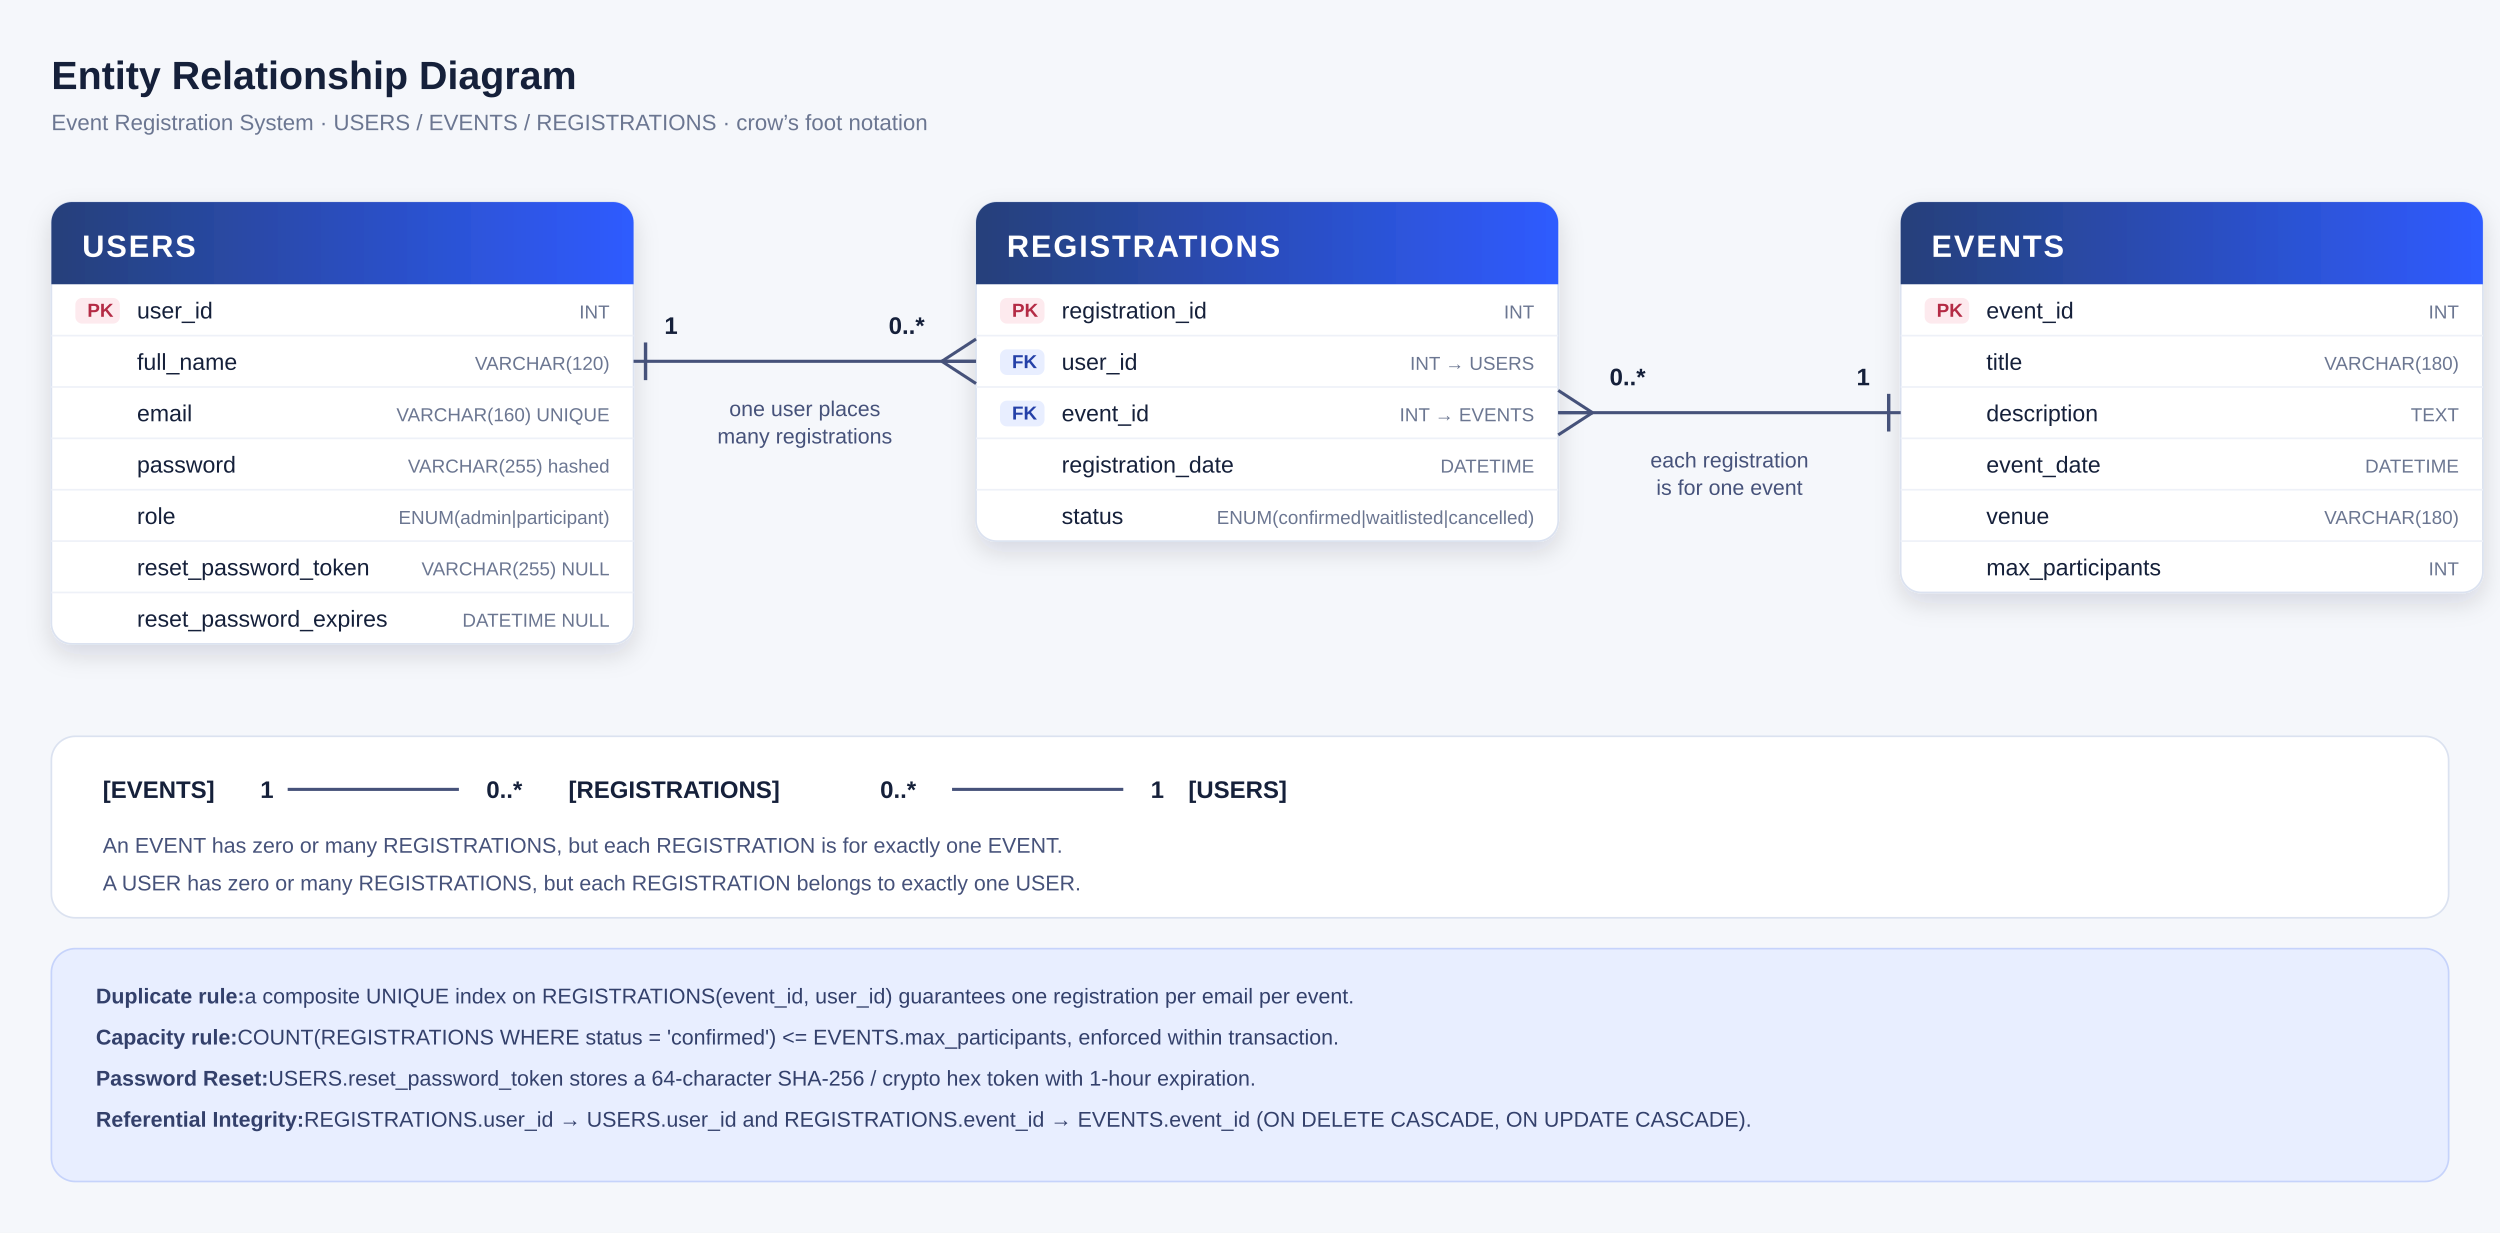
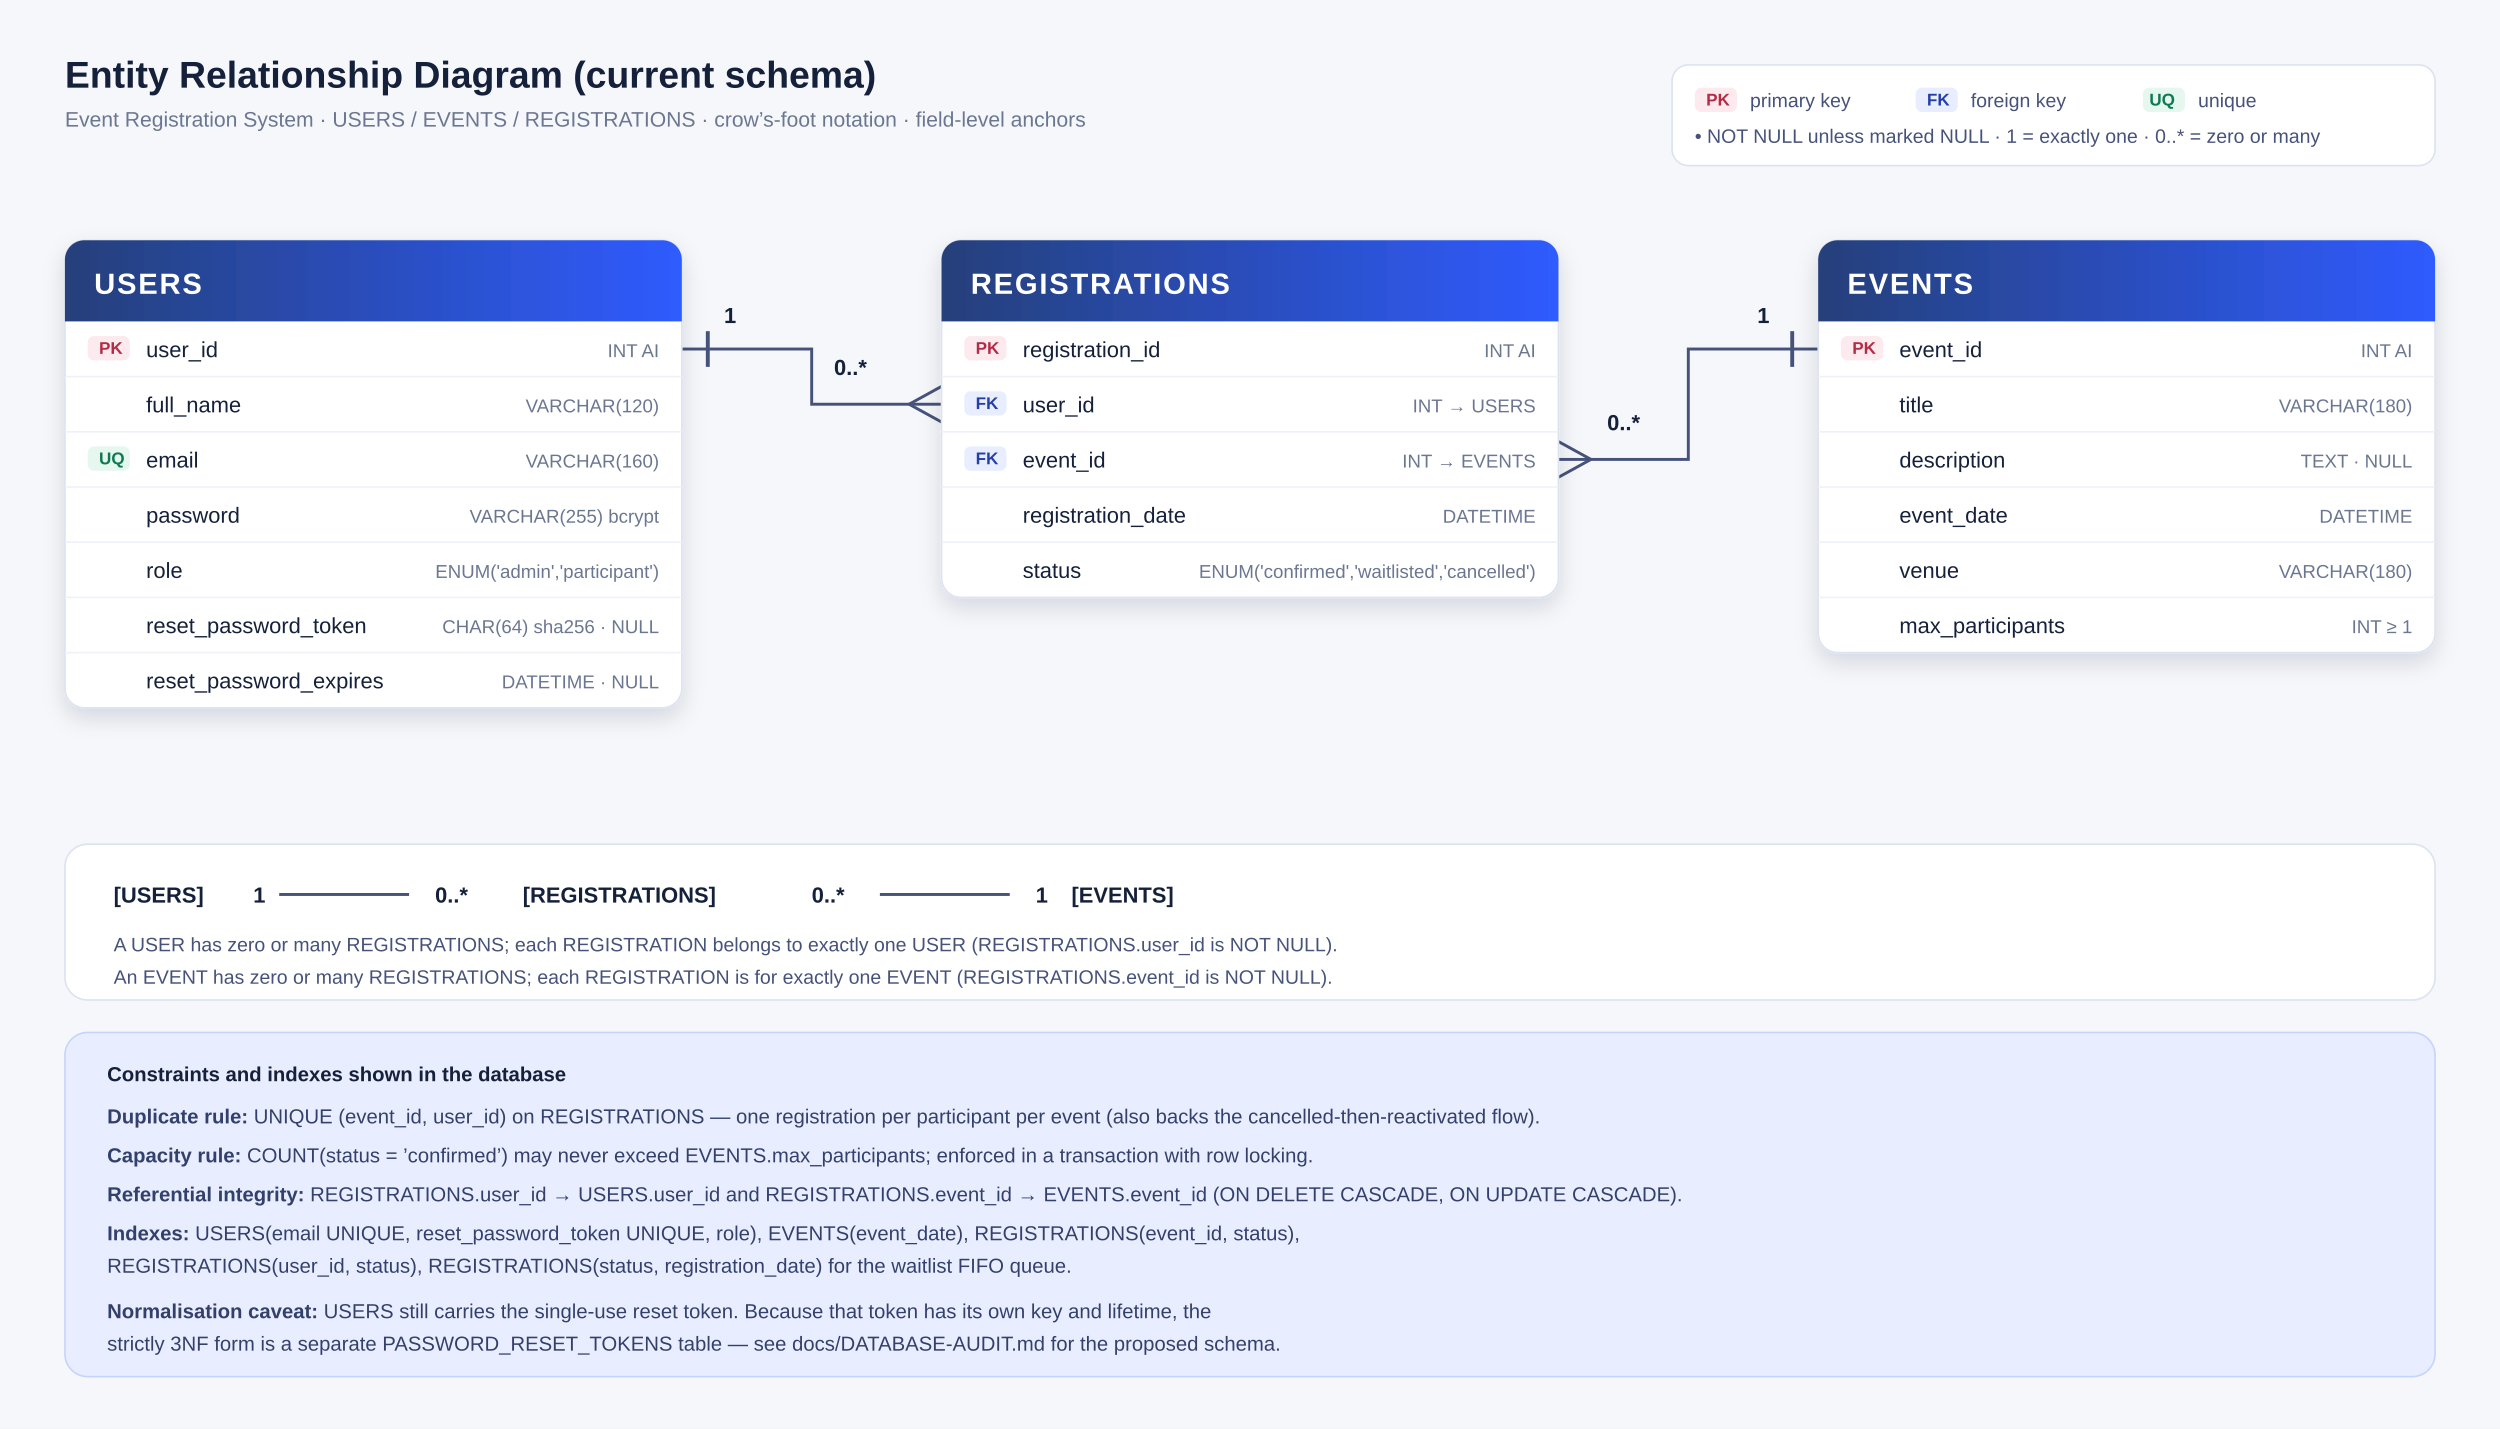
- <svg xmlns="http://www.w3.org/2000/svg" viewBox="0 0 1460 720" width="1460" height="720" font-family="'Segoe UI',Arial,Helvetica,sans-serif">
+ <svg xmlns="http://www.w3.org/2000/svg" viewBox="0 0 1540 880" width="1540" height="880" font-family="'Segoe UI',Arial,Helvetica,sans-serif">
  <defs>
    <linearGradient id="hd" x1="0" y1="0" x2="1" y2="0">
      <stop offset="0%" stop-color="#26407a" />
      <stop offset="100%" stop-color="#2f5bff" />
    </linearGradient>
-     <style>.ent-title{fill:#fff;font-size:18px;font-weight:700;letter-spacing:.06em}.fld{fill:#15203a;font-size:13.5px}.typ{fill:#6b7691;font-size:11px}.pk{fill:#b42b45;font-size:11px;font-weight:700}.fk{fill:#2440a8;font-size:11px;font-weight:700}.rel{fill:#15203a;font-size:14px;font-weight:700}.card{fill:#46527a;font-size:12.5px}.note{fill:#33406b;font-size:12.5px}.h1{fill:#15203a;font-size:23px;font-weight:700}.sub{fill:#6b7691;font-size:13px}</style>
+     <style>.ent-title{fill:#fff;font-size:18px;font-weight:700;letter-spacing:.06em}.fld{fill:#15203a;font-size:13.5px}.typ{fill:#6b7691;font-size:11.5px}.pk{fill:#b42b45;font-size:10.5px;font-weight:700}.fk{fill:#2440a8;font-size:10.5px;font-weight:700}.uq{fill:#0c7a52;font-size:10.5px;font-weight:700}.rel{fill:#15203a;font-size:13.5px;font-weight:700}.card{fill:#46527a;font-size:12px}.note{fill:#33406b;font-size:12.5px}.note-b{fill:#15203a;font-size:12.5px;font-weight:700}.h1{fill:#15203a;font-size:23px;font-weight:700}.sub{fill:#6b7691;font-size:13px}.legend{fill:#46527a;font-size:12px}</style>
    <filter id="sh" x="-20%" y="-20%" width="140%" height="140%">
      <feDropShadow dx="0" dy="6" stdDeviation="7" flood-color="#15203a" flood-opacity="0.13" />
    </filter>
+     <marker id="many" markerWidth="1" markerHeight="1" />
  </defs>
-   <rect width="1460" height="720" fill="#f5f7fb" />
-   <text class="h1" x="30" y="52">Entity Relationship Diagram</text>
-   <text class="sub" x="30" y="76">Event Registration System · USERS / EVENTS / REGISTRATIONS · crow’s foot notation</text>
+   <rect width="1540" height="880" fill="#f5f7fb" />
+   <text class="h1" x="40" y="54">Entity Relationship Diagram (current schema)</text>
+   <text class="sub" x="40" y="78">Event Registration System · USERS / EVENTS / REGISTRATIONS · crow’s-foot notation · field-level anchors</text>
+   <rect x="1030" y="40" width="470" height="62" rx="10" fill="#fff" stroke="#dbe2f0" />
+   <rect x="1044" y="54" width="26" height="15" rx="4" fill="#fdeaee" />
+   <text class="pk" x="1051" y="65">PK</text>
+   <text class="legend" x="1078" y="66">primary key</text>
+   <rect x="1180" y="54" width="26" height="15" rx="4" fill="#e8eeff" />
+   <text class="fk" x="1187" y="65">FK</text>
+   <text class="legend" x="1214" y="66">foreign key</text>
+   <rect x="1320" y="54" width="26" height="15" rx="4" fill="#e6f7ef" />
+   <text class="uq" x="1324" y="65">UQ</text>
+   <text class="legend" x="1354" y="66">unique</text>
+   <text class="legend" x="1044" y="88">• NOT NULL unless marked NULL · 1 = exactly one · 0..* = zero or many</text>
+   <polyline points="420,215.0 500.0,215.0 500.0,249.0 580,249.0" fill="none" stroke="#46527a" stroke-width="1.8" />
+   <line x1="436" y1="204.0" x2="436" y2="226.0" stroke="#46527a" stroke-width="2.4" />
+   <line x1="580" y1="238.0" x2="560" y2="249.0" stroke="#46527a" stroke-width="1.8" />
+   <line x1="580" y1="260.0" x2="560" y2="249.0" stroke="#46527a" stroke-width="1.8" />
+   <polyline points="1120,215.0 1040.0,215.0 1040.0,283.0 960,283.0" fill="none" stroke="#46527a" stroke-width="1.8" />
+   <line x1="1104" y1="204.0" x2="1104" y2="226.0" stroke="#46527a" stroke-width="2.4" />
+   <line x1="960" y1="272.0" x2="980" y2="283.0" stroke="#46527a" stroke-width="1.8" />
+   <line x1="960" y1="294.0" x2="980" y2="283.0" stroke="#46527a" stroke-width="1.8" />
  <g filter="url(#sh)">
-     <rect x="30" y="118" width="340" height="258" rx="12" fill="#fff" stroke="#dbe2f0" />
-     <path d="M30 130 a12 12 0 0 1 12-12 h316 a12 12 0 0 1 12 12 v36 h-340 z" fill="url(#hd)" />
-     <text class="ent-title" x="48" y="150">USERS</text>
+     <rect x="40" y="148" width="380" height="288" rx="12" fill="#fff" stroke="#dbe2f0" />
+     <path d="M40 160 a12 12 0 0 1 12-12 h356 a12 12 0 0 1 12 12 v38 h-380 z" fill="url(#hd)" />
+     <text class="ent-title" x="58" y="181">USERS</text>
  </g>
-   <rect x="44" y="174" width="26" height="15" rx="4" fill="#fdeaee" />
-   <text class="pk" x="51" y="185">PK</text>
-   <text class="fld" x="80" y="186">user_id</text>
-   <text class="typ" x="356" y="186" text-anchor="end">INT</text>
-   <line x1="30" y1="196" x2="370" y2="196" stroke="#eef1f8" />
-   <text class="fld" x="80" y="216">full_name</text>
-   <text class="typ" x="356" y="216" text-anchor="end">VARCHAR(120)</text>
-   <line x1="30" y1="226" x2="370" y2="226" stroke="#eef1f8" />
-   <text class="fld" x="80" y="246">email</text>
-   <text class="typ" x="356" y="246" text-anchor="end">VARCHAR(160) UNIQUE</text>
-   <line x1="30" y1="256" x2="370" y2="256" stroke="#eef1f8" />
-   <text class="fld" x="80" y="276">password</text>
-   <text class="typ" x="356" y="276" text-anchor="end">VARCHAR(255) hashed</text>
-   <line x1="30" y1="286" x2="370" y2="286" stroke="#eef1f8" />
-   <text class="fld" x="80" y="306">role</text>
-   <text class="typ" x="356" y="306" text-anchor="end">ENUM(admin|participant)</text>
-   <line x1="30" y1="316" x2="370" y2="316" stroke="#eef1f8" />
-   <text class="fld" x="80" y="336">reset_password_token</text>
-   <text class="typ" x="356" y="336" text-anchor="end">VARCHAR(255) NULL</text>
-   <line x1="30" y1="346" x2="370" y2="346" stroke="#eef1f8" />
-   <text class="fld" x="80" y="366">reset_password_expires</text>
-   <text class="typ" x="356" y="366" text-anchor="end">DATETIME NULL</text>
+   <rect x="54" y="207" width="26" height="15" rx="4" fill="#fdeaee" />
+   <text class="pk" x="61" y="218">PK</text>
+   <text class="fld" x="90" y="220">user_id</text>
+   <text class="typ" x="406" y="220" text-anchor="end">INT AI</text>
+   <line x1="40" y1="232" x2="420" y2="232" stroke="#eef1f8" />
+   <text class="fld" x="90" y="254">full_name</text>
+   <text class="typ" x="406" y="254" text-anchor="end">VARCHAR(120)</text>
+   <line x1="40" y1="266" x2="420" y2="266" stroke="#eef1f8" />
+   <rect x="54" y="275" width="26" height="15" rx="4" fill="#e6f7ef" />
+   <text class="uq" x="61" y="286">UQ</text>
+   <text class="fld" x="90" y="288">email</text>
+   <text class="typ" x="406" y="288" text-anchor="end">VARCHAR(160)</text>
+   <line x1="40" y1="300" x2="420" y2="300" stroke="#eef1f8" />
+   <text class="fld" x="90" y="322">password</text>
+   <text class="typ" x="406" y="322" text-anchor="end">VARCHAR(255) bcrypt</text>
+   <line x1="40" y1="334" x2="420" y2="334" stroke="#eef1f8" />
+   <text class="fld" x="90" y="356">role</text>
+   <text class="typ" x="406" y="356" text-anchor="end">ENUM('admin','participant')</text>
+   <line x1="40" y1="368" x2="420" y2="368" stroke="#eef1f8" />
+   <text class="fld" x="90" y="390">reset_password_token</text>
+   <text class="typ" x="406" y="390" text-anchor="end">CHAR(64) sha256 · NULL</text>
+   <line x1="40" y1="402" x2="420" y2="402" stroke="#eef1f8" />
+   <text class="fld" x="90" y="424">reset_password_expires</text>
+   <text class="typ" x="406" y="424" text-anchor="end">DATETIME · NULL</text>
  <g filter="url(#sh)">
-     <rect x="570" y="118" width="340" height="198" rx="12" fill="#fff" stroke="#dbe2f0" />
-     <path d="M570 130 a12 12 0 0 1 12-12 h316 a12 12 0 0 1 12 12 v36 h-340 z" fill="url(#hd)" />
-     <text class="ent-title" x="588" y="150">REGISTRATIONS</text>
+     <rect x="580" y="148" width="380" height="220" rx="12" fill="#fff" stroke="#dbe2f0" />
+     <path d="M580 160 a12 12 0 0 1 12-12 h356 a12 12 0 0 1 12 12 v38 h-380 z" fill="url(#hd)" />
+     <text class="ent-title" x="598" y="181">REGISTRATIONS</text>
  </g>
-   <rect x="584" y="174" width="26" height="15" rx="4" fill="#fdeaee" />
-   <text class="pk" x="591" y="185">PK</text>
-   <text class="fld" x="620" y="186">registration_id</text>
-   <text class="typ" x="896" y="186" text-anchor="end">INT</text>
-   <line x1="570" y1="196" x2="910" y2="196" stroke="#eef1f8" />
-   <rect x="584" y="204" width="26" height="15" rx="4" fill="#e8eeff" />
-   <text class="fk" x="591" y="215">FK</text>
-   <text class="fld" x="620" y="216">user_id</text>
-   <text class="typ" x="896" y="216" text-anchor="end">INT → USERS</text>
-   <line x1="570" y1="226" x2="910" y2="226" stroke="#eef1f8" />
-   <rect x="584" y="234" width="26" height="15" rx="4" fill="#e8eeff" />
-   <text class="fk" x="591" y="245">FK</text>
-   <text class="fld" x="620" y="246">event_id</text>
-   <text class="typ" x="896" y="246" text-anchor="end">INT → EVENTS</text>
-   <line x1="570" y1="256" x2="910" y2="256" stroke="#eef1f8" />
-   <text class="fld" x="620" y="276">registration_date</text>
-   <text class="typ" x="896" y="276" text-anchor="end">DATETIME</text>
-   <line x1="570" y1="286" x2="910" y2="286" stroke="#eef1f8" />
-   <text class="fld" x="620" y="306">status</text>
-   <text class="typ" x="896" y="306" text-anchor="end">ENUM(confirmed|waitlisted|cancelled)</text>
+   <rect x="594" y="207" width="26" height="15" rx="4" fill="#fdeaee" />
+   <text class="pk" x="601" y="218">PK</text>
+   <text class="fld" x="630" y="220">registration_id</text>
+   <text class="typ" x="946" y="220" text-anchor="end">INT AI</text>
+   <line x1="580" y1="232" x2="960" y2="232" stroke="#eef1f8" />
+   <rect x="594" y="241" width="26" height="15" rx="4" fill="#e8eeff" />
+   <text class="fk" x="601" y="252">FK</text>
+   <text class="fld" x="630" y="254">user_id</text>
+   <text class="typ" x="946" y="254" text-anchor="end">INT → USERS</text>
+   <line x1="580" y1="266" x2="960" y2="266" stroke="#eef1f8" />
+   <rect x="594" y="275" width="26" height="15" rx="4" fill="#e8eeff" />
+   <text class="fk" x="601" y="286">FK</text>
+   <text class="fld" x="630" y="288">event_id</text>
+   <text class="typ" x="946" y="288" text-anchor="end">INT → EVENTS</text>
+   <line x1="580" y1="300" x2="960" y2="300" stroke="#eef1f8" />
+   <text class="fld" x="630" y="322">registration_date</text>
+   <text class="typ" x="946" y="322" text-anchor="end">DATETIME</text>
+   <line x1="580" y1="334" x2="960" y2="334" stroke="#eef1f8" />
+   <text class="fld" x="630" y="356">status</text>
+   <text class="typ" x="946" y="356" text-anchor="end">ENUM('confirmed','waitlisted','cancelled')</text>
  <g filter="url(#sh)">
-     <rect x="1110" y="118" width="340" height="228" rx="12" fill="#fff" stroke="#dbe2f0" />
-     <path d="M1110 130 a12 12 0 0 1 12-12 h316 a12 12 0 0 1 12 12 v36 h-340 z" fill="url(#hd)" />
-     <text class="ent-title" x="1128" y="150">EVENTS</text>
+     <rect x="1120" y="148" width="380" height="254" rx="12" fill="#fff" stroke="#dbe2f0" />
+     <path d="M1120 160 a12 12 0 0 1 12-12 h356 a12 12 0 0 1 12 12 v38 h-380 z" fill="url(#hd)" />
+     <text class="ent-title" x="1138" y="181">EVENTS</text>
  </g>
-   <rect x="1124" y="174" width="26" height="15" rx="4" fill="#fdeaee" />
-   <text class="pk" x="1131" y="185">PK</text>
-   <text class="fld" x="1160" y="186">event_id</text>
-   <text class="typ" x="1436" y="186" text-anchor="end">INT</text>
-   <line x1="1110" y1="196" x2="1450" y2="196" stroke="#eef1f8" />
-   <text class="fld" x="1160" y="216">title</text>
-   <text class="typ" x="1436" y="216" text-anchor="end">VARCHAR(180)</text>
-   <line x1="1110" y1="226" x2="1450" y2="226" stroke="#eef1f8" />
-   <text class="fld" x="1160" y="246">description</text>
-   <text class="typ" x="1436" y="246" text-anchor="end">TEXT</text>
-   <line x1="1110" y1="256" x2="1450" y2="256" stroke="#eef1f8" />
-   <text class="fld" x="1160" y="276">event_date</text>
-   <text class="typ" x="1436" y="276" text-anchor="end">DATETIME</text>
-   <line x1="1110" y1="286" x2="1450" y2="286" stroke="#eef1f8" />
-   <text class="fld" x="1160" y="306">venue</text>
-   <text class="typ" x="1436" y="306" text-anchor="end">VARCHAR(180)</text>
-   <line x1="1110" y1="316" x2="1450" y2="316" stroke="#eef1f8" />
-   <text class="fld" x="1160" y="336">max_participants</text>
-   <text class="typ" x="1436" y="336" text-anchor="end">INT</text>
-   <line x1="370" y1="211.0" x2="570" y2="211.0" stroke="#46527a" stroke-width="1.8" />
-   <line x1="377" y1="200.0" x2="377" y2="222.0" stroke="#46527a" stroke-width="2" />
-   <line x1="570" y1="198.0" x2="550" y2="211.0" stroke="#46527a" stroke-width="1.8" />
-   <line x1="570" y1="224.0" x2="550" y2="211.0" stroke="#46527a" stroke-width="1.8" />
-   <line x1="570" y1="211.0" x2="550" y2="211.0" stroke="#46527a" stroke-width="1.8" />
-   <text class="rel" x="388" y="195.0">1</text>
-   <text class="rel" x="540" y="195.0" text-anchor="end">0..*</text>
-   <text class="card" x="470.0" y="243.0" text-anchor="middle">one user places</text>
-   <text class="card" x="470.0" y="259.0" text-anchor="middle">many registrations</text>
-   <line x1="910" y1="241.0" x2="1110" y2="241.0" stroke="#46527a" stroke-width="1.8" />
-   <line x1="910" y1="228.0" x2="930" y2="241.0" stroke="#46527a" stroke-width="1.8" />
-   <line x1="910" y1="254.0" x2="930" y2="241.0" stroke="#46527a" stroke-width="1.8" />
-   <line x1="910" y1="241.0" x2="930" y2="241.0" stroke="#46527a" stroke-width="1.8" />
-   <line x1="1103" y1="230.0" x2="1103" y2="252.0" stroke="#46527a" stroke-width="2" />
-   <text class="rel" x="940" y="225.0">0..*</text>
-   <text class="rel" x="1092" y="225.0" text-anchor="end">1</text>
-   <text class="card" x="1010.0" y="273.0" text-anchor="middle">each registration</text>
-   <text class="card" x="1010.0" y="289.0" text-anchor="middle">is for one event</text>
-   <rect x="30" y="430" width="1400" height="106" rx="14" fill="#fff" stroke="#dbe2f0" />
-   <text class="rel" x="60" y="466">[EVENTS]</text>
-   <text class="rel" x="152" y="466">1</text>
-   <line x1="168" y1="461" x2="268" y2="461" stroke="#46527a" stroke-width="1.8" />
-   <text class="rel" x="284" y="466">0..*</text>
-   <text class="rel" x="332" y="466">[REGISTRATIONS]</text>
-   <text class="rel" x="514" y="466">0..*</text>
-   <line x1="556" y1="461" x2="656" y2="461" stroke="#46527a" stroke-width="1.8" />
-   <text class="rel" x="672" y="466">1</text>
-   <text class="rel" x="694" y="466">[USERS]</text>
-   <text class="card" x="60" y="498">An EVENT has zero or many REGISTRATIONS, but each REGISTRATION is for exactly one EVENT.</text>
-   <text class="card" x="60" y="520">A USER has zero or many REGISTRATIONS, but each REGISTRATION belongs to exactly one USER.</text>
-   <rect x="30" y="554" width="1400" height="136" rx="14" fill="#e8eeff" stroke="#c6d3fb" />
-   <text class="note" x="56" y="586">
-     <tspan font-weight="700">Duplicate rule: </tspan>a composite UNIQUE index on REGISTRATIONS(event_id, user_id) guarantees one registration per email per event.</text>
-   <text class="note" x="56" y="610">
-     <tspan font-weight="700">Capacity rule: </tspan>COUNT(REGISTRATIONS WHERE status = 'confirmed') &lt;= EVENTS.max_participants, enforced within transaction.</text>
-   <text class="note" x="56" y="634">
-     <tspan font-weight="700">Password Reset: </tspan>USERS.reset_password_token stores a 64-character SHA-256 / crypto hex token with 1-hour expiration.</text>
-   <text class="note" x="56" y="658">
-     <tspan font-weight="700">Referential Integrity: </tspan>REGISTRATIONS.user_id → USERS.user_id and REGISTRATIONS.event_id → EVENTS.event_id (ON DELETE CASCADE, ON UPDATE CASCADE).</text>
+   <rect x="1134" y="207" width="26" height="15" rx="4" fill="#fdeaee" />
+   <text class="pk" x="1141" y="218">PK</text>
+   <text class="fld" x="1170" y="220">event_id</text>
+   <text class="typ" x="1486" y="220" text-anchor="end">INT AI</text>
+   <line x1="1120" y1="232" x2="1500" y2="232" stroke="#eef1f8" />
+   <text class="fld" x="1170" y="254">title</text>
+   <text class="typ" x="1486" y="254" text-anchor="end">VARCHAR(180)</text>
+   <line x1="1120" y1="266" x2="1500" y2="266" stroke="#eef1f8" />
+   <text class="fld" x="1170" y="288">description</text>
+   <text class="typ" x="1486" y="288" text-anchor="end">TEXT · NULL</text>
+   <line x1="1120" y1="300" x2="1500" y2="300" stroke="#eef1f8" />
+   <text class="fld" x="1170" y="322">event_date</text>
+   <text class="typ" x="1486" y="322" text-anchor="end">DATETIME</text>
+   <line x1="1120" y1="334" x2="1500" y2="334" stroke="#eef1f8" />
+   <text class="fld" x="1170" y="356">venue</text>
+   <text class="typ" x="1486" y="356" text-anchor="end">VARCHAR(180)</text>
+   <line x1="1120" y1="368" x2="1500" y2="368" stroke="#eef1f8" />
+   <text class="fld" x="1170" y="390">max_participants</text>
+   <text class="typ" x="1486" y="390" text-anchor="end">INT ≥ 1</text>
+   <text class="rel" x="446" y="199.0">1</text>
+   <text class="rel" x="534" y="231.0" text-anchor="end">0..*</text>
+   <text class="rel" x="1090" y="199.0" text-anchor="end">1</text>
+   <text class="rel" x="990" y="265.0">0..*</text>
+   <rect x="40" y="520" width="1460" height="96" rx="14" fill="#fff" stroke="#dbe2f0" />
+   <text class="rel" x="70" y="556">[USERS]</text>
+   <text class="rel" x="156" y="556">1</text>
+   <line x1="172" y1="551" x2="252" y2="551" stroke="#46527a" stroke-width="1.8" />
+   <text class="rel" x="268" y="556">0..*</text>
+   <text class="rel" x="322" y="556">[REGISTRATIONS]</text>
+   <text class="rel" x="500" y="556">0..*</text>
+   <line x1="542" y1="551" x2="622" y2="551" stroke="#46527a" stroke-width="1.8" />
+   <text class="rel" x="638" y="556">1</text>
+   <text class="rel" x="660" y="556">[EVENTS]</text>
+   <text class="card" x="70" y="586">A USER has zero or many REGISTRATIONS; each REGISTRATION belongs to exactly one USER (REGISTRATIONS.user_id is NOT NULL).</text>
+   <text class="card" x="70" y="606">An EVENT has zero or many REGISTRATIONS; each REGISTRATION is for exactly one EVENT (REGISTRATIONS.event_id is NOT NULL).</text>
+   <rect x="40" y="636" width="1460" height="212" rx="14" fill="#e8eeff" stroke="#c6d3fb" />
+   <text class="note-b" x="66" y="666">Constraints and indexes shown in the database</text>
+   <text class="note" x="66" y="692">
+     <tspan font-weight="700">Duplicate rule:</tspan> UNIQUE (event_id, user_id) on REGISTRATIONS — one registration per participant per event (also backs the cancelled-then-reactivated flow).</text>
+   <text class="note" x="66" y="716">
+     <tspan font-weight="700">Capacity rule:</tspan> COUNT(status = ’confirmed’) may never exceed EVENTS.max_participants; enforced in a transaction with row locking.</text>
+   <text class="note" x="66" y="740">
+     <tspan font-weight="700">Referential integrity:</tspan> REGISTRATIONS.user_id → USERS.user_id and REGISTRATIONS.event_id → EVENTS.event_id (ON DELETE CASCADE, ON UPDATE CASCADE).</text>
+   <text class="note" x="66" y="764">
+     <tspan font-weight="700">Indexes:</tspan> USERS(email UNIQUE, reset_password_token UNIQUE, role), EVENTS(event_date), REGISTRATIONS(event_id, status),</text>
+   <text class="note" x="66" y="784">REGISTRATIONS(user_id, status), REGISTRATIONS(status, registration_date) for the waitlist FIFO queue.</text>
+   <text class="note" x="66" y="812" fill="#8a3b12">
+     <tspan font-weight="700">Normalisation caveat:</tspan> USERS still carries the single-use reset token. Because that token has its own key and lifetime, the</text>
+   <text class="note" x="66" y="832" fill="#8a3b12">strictly 3NF form is a separate PASSWORD_RESET_TOKENS table — see docs/DATABASE-AUDIT.md for the proposed schema.</text>
</svg>
